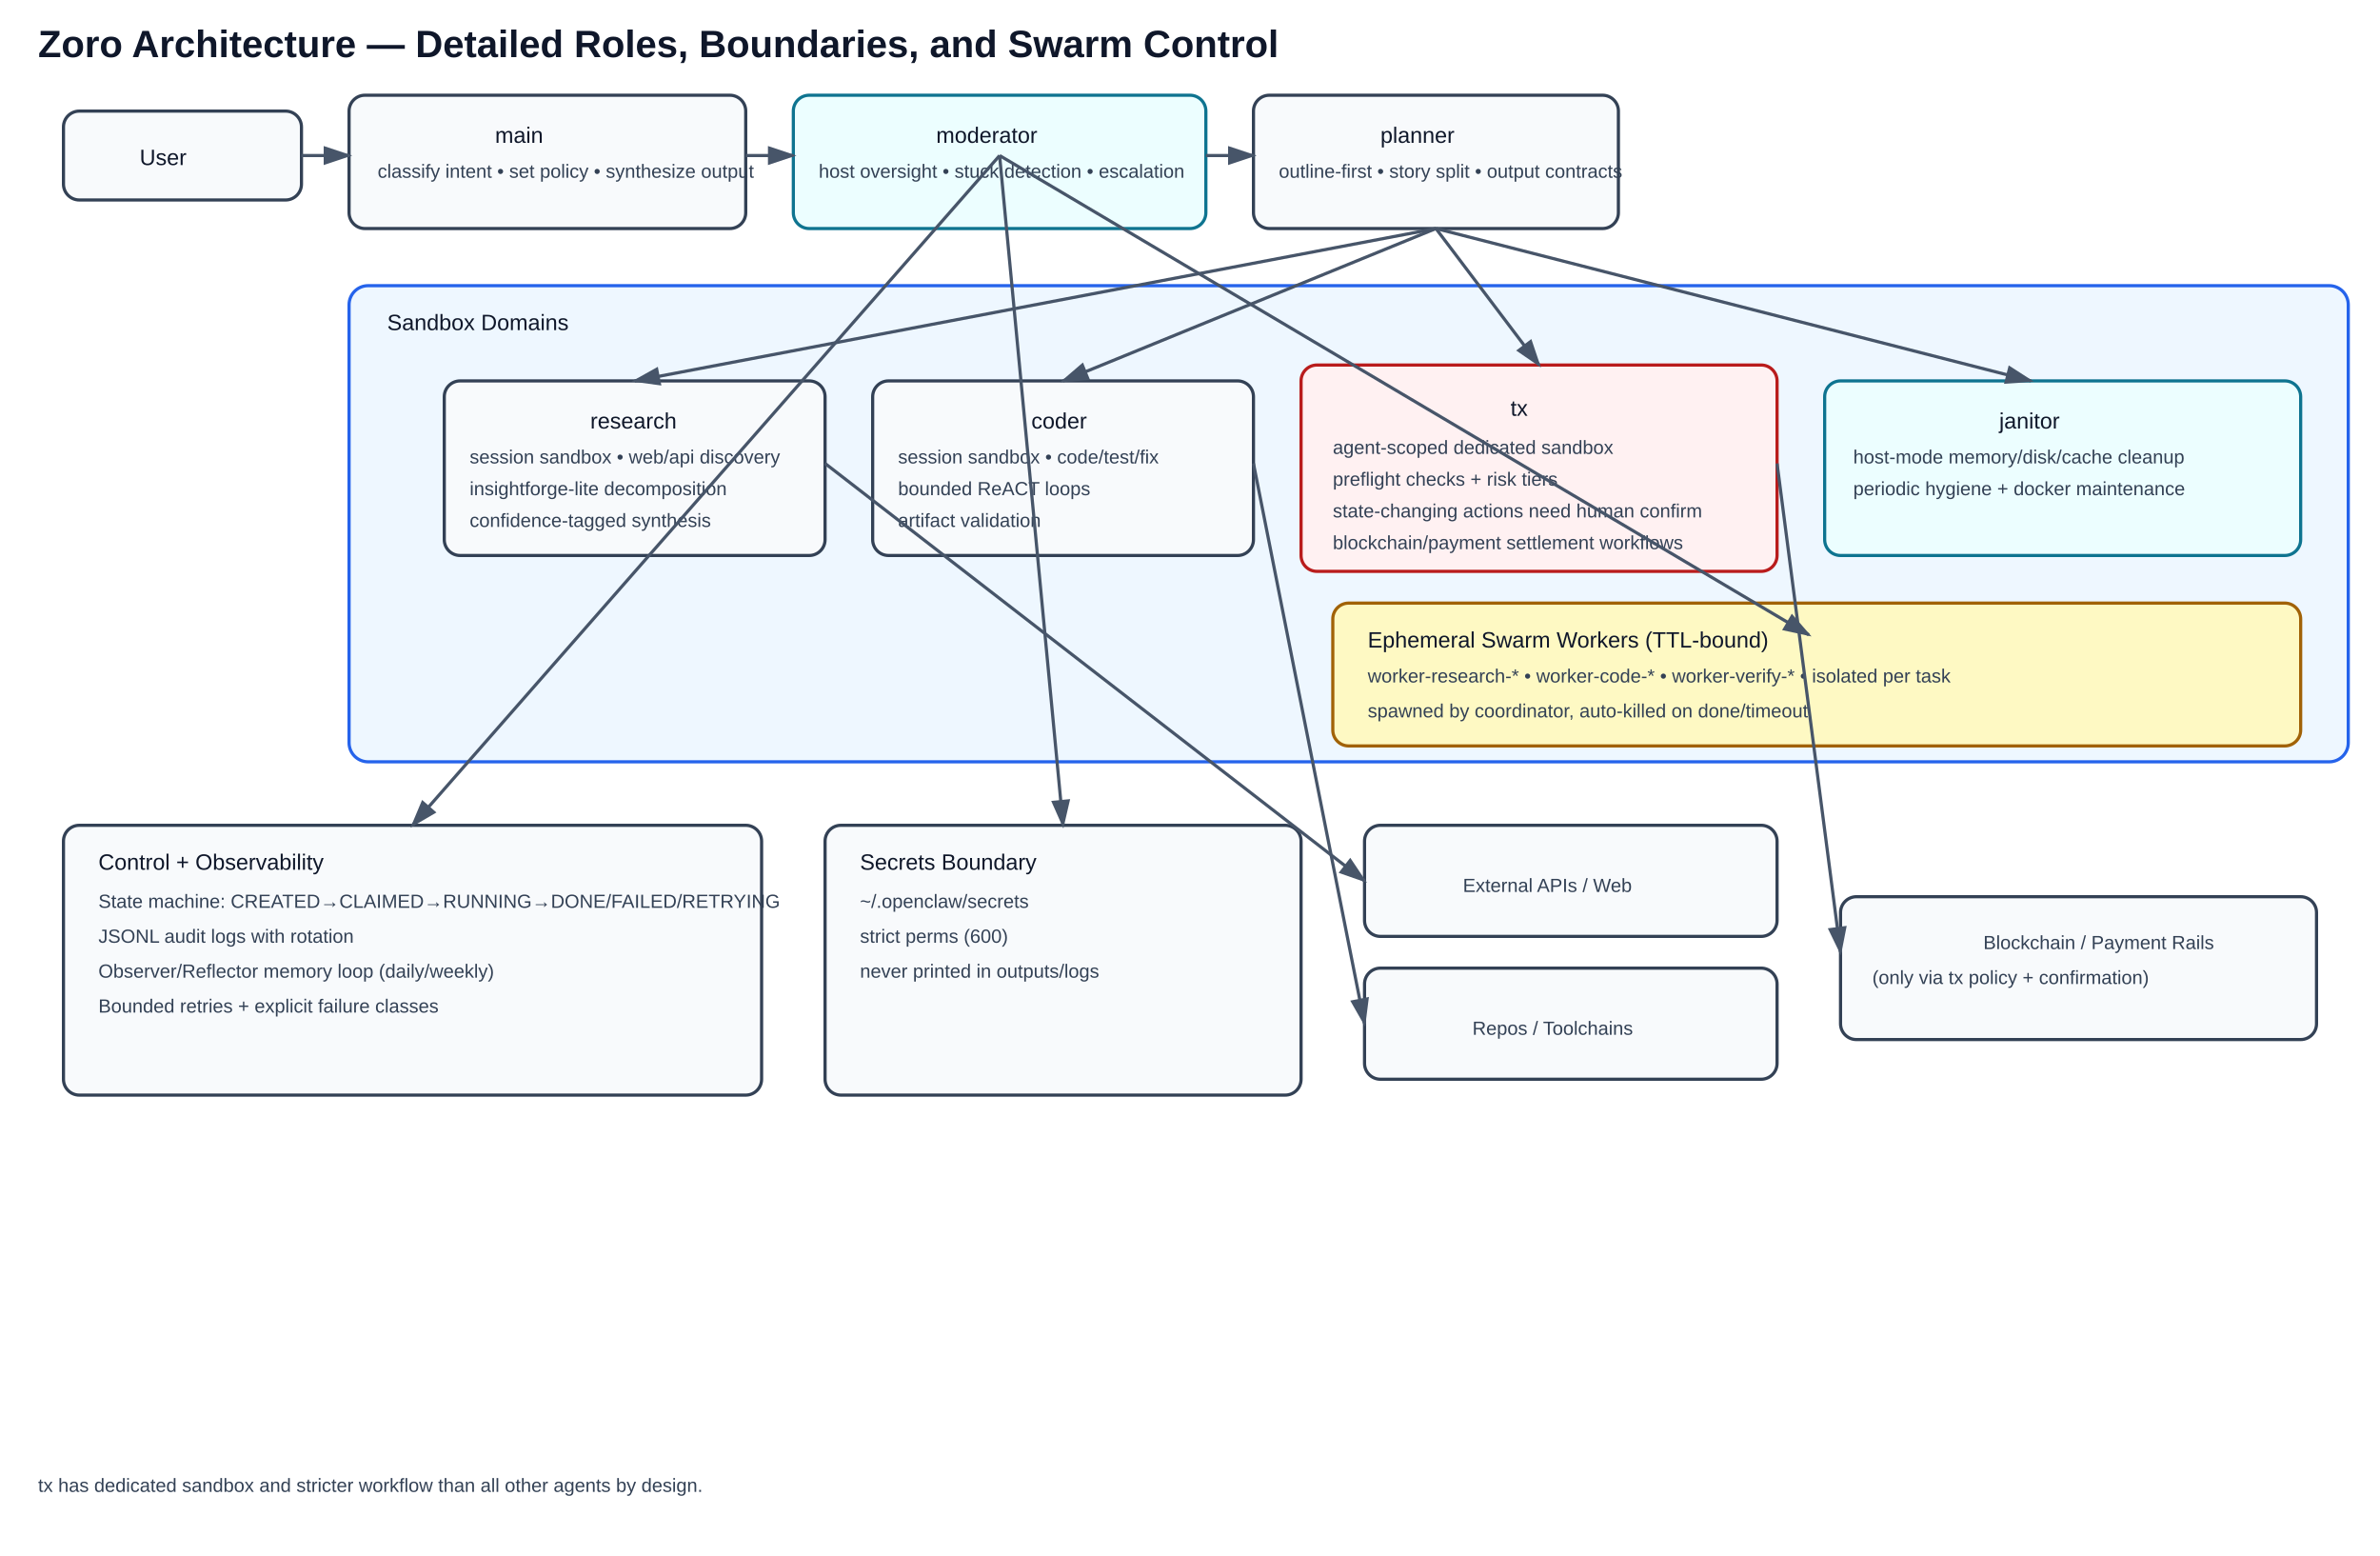
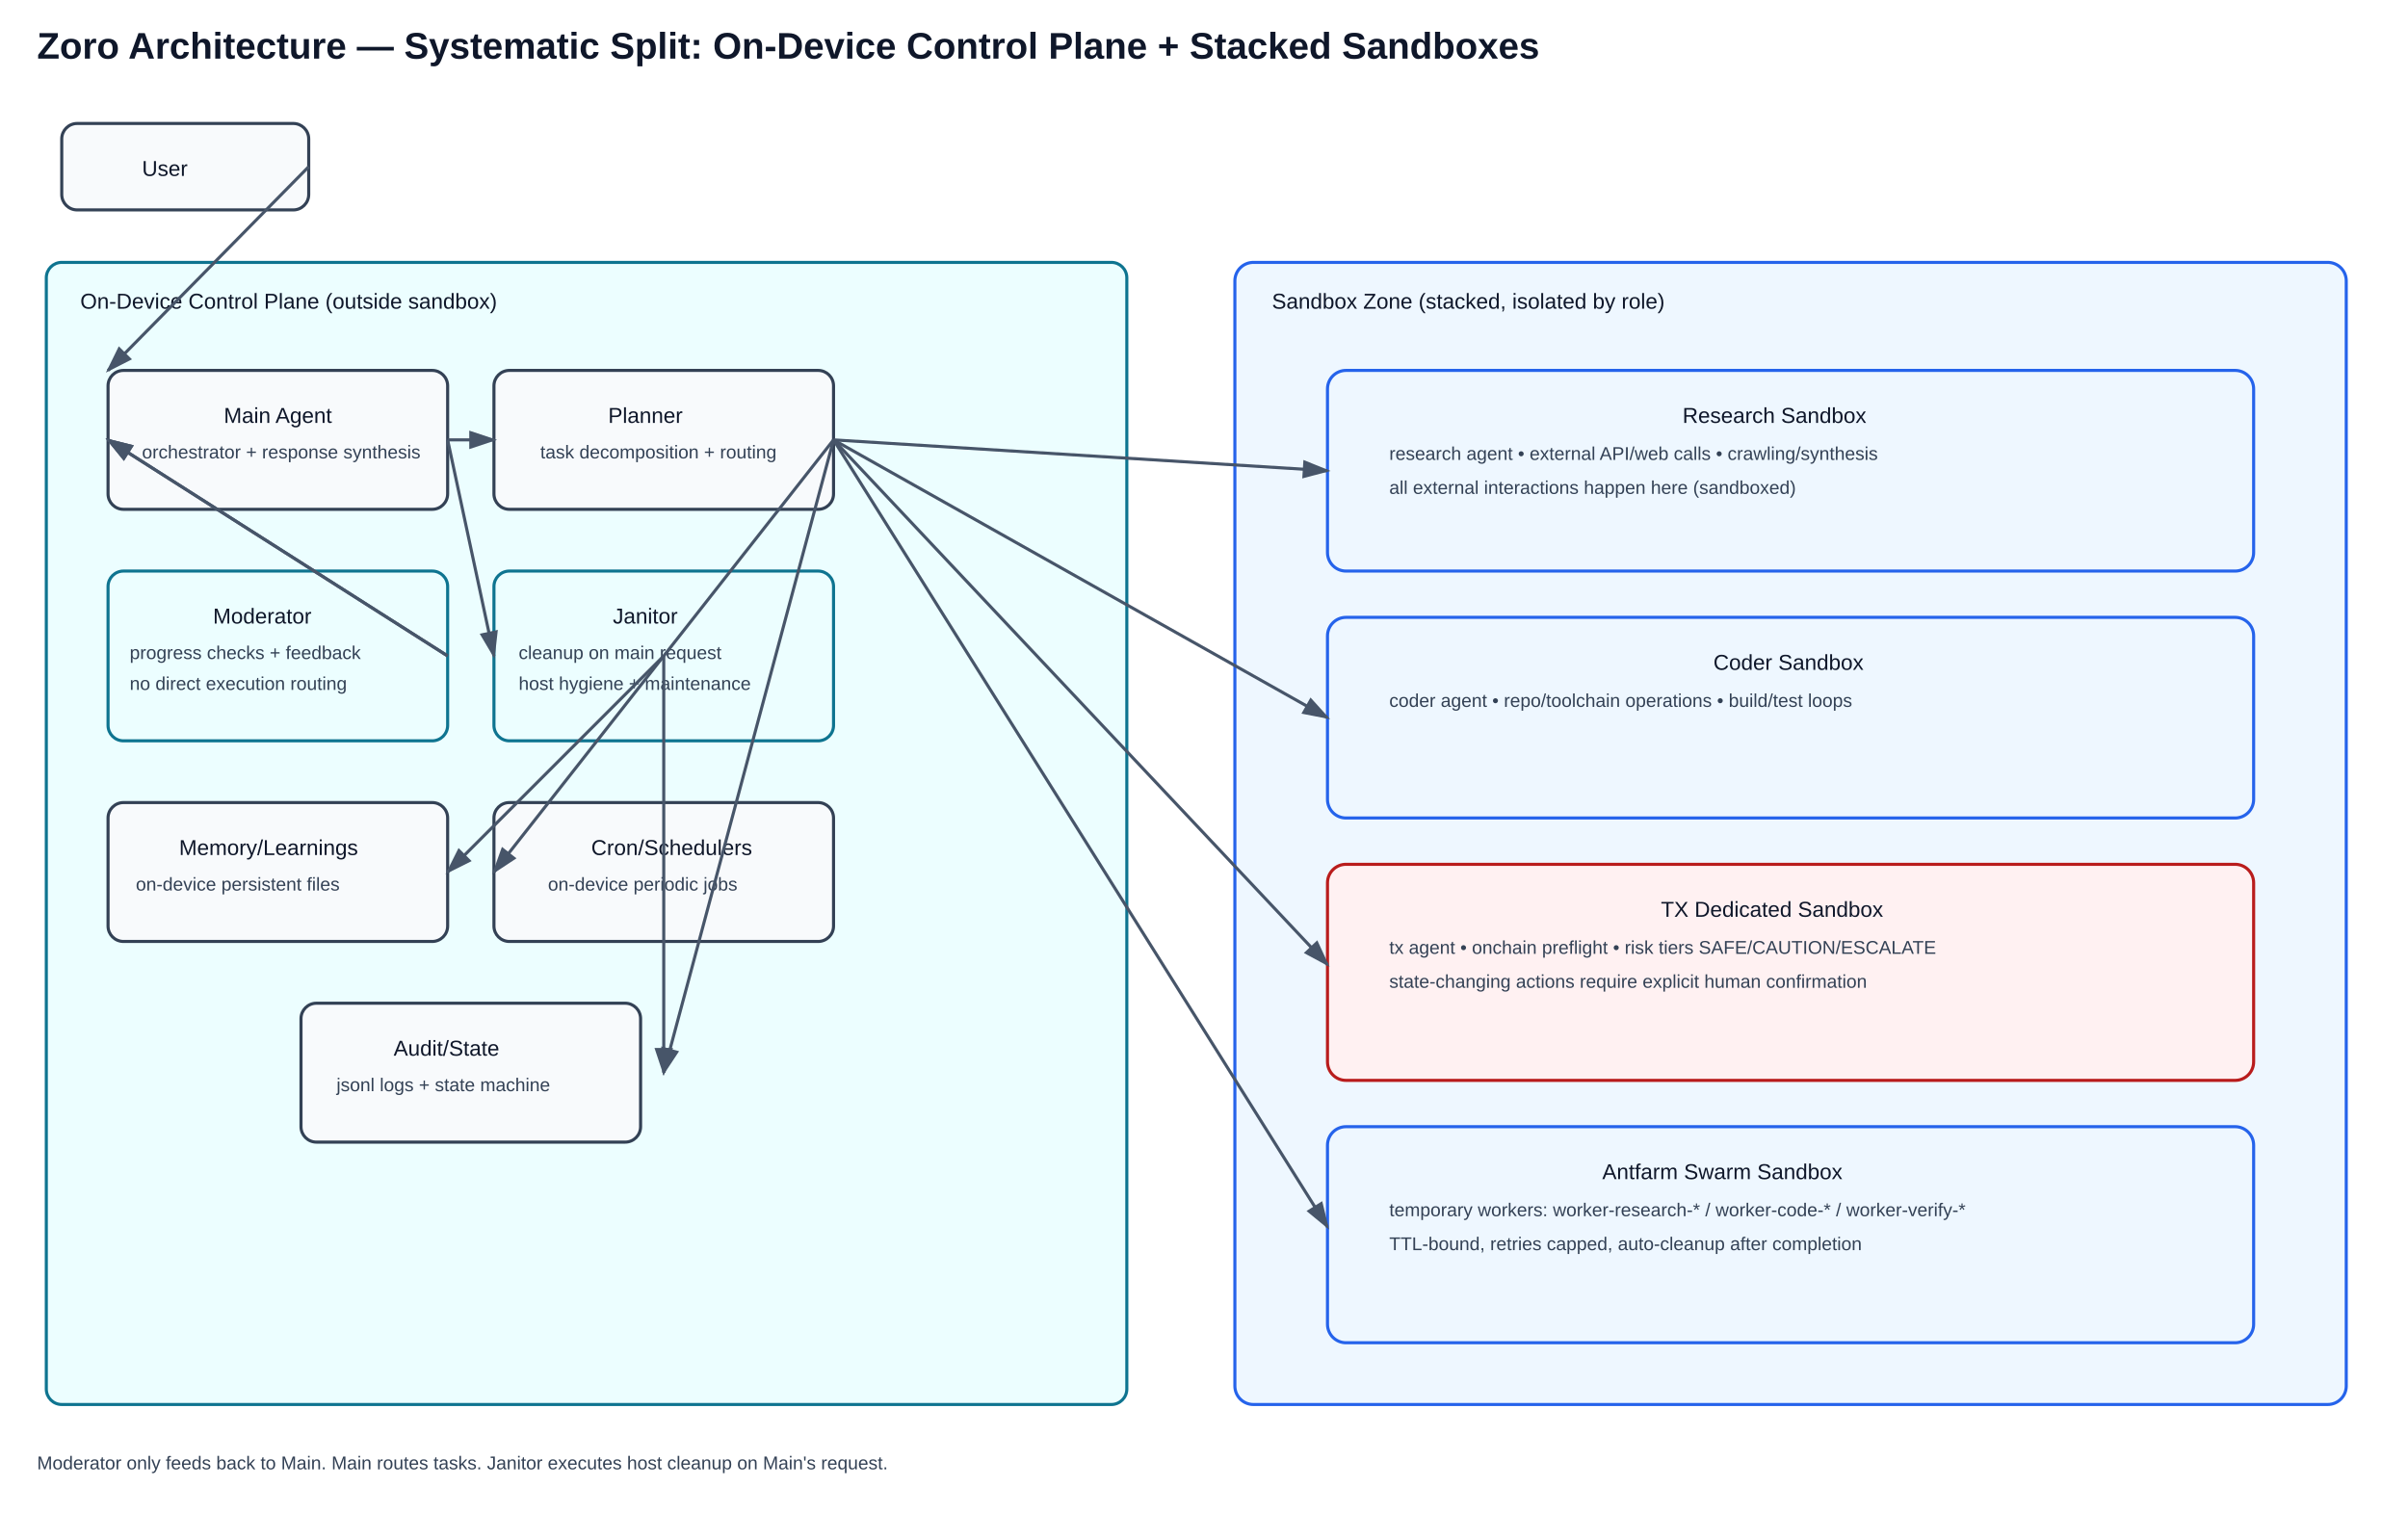
- <svg xmlns="http://www.w3.org/2000/svg" width="1500" height="980" viewBox="0 0 1500 980">
+ <svg xmlns="http://www.w3.org/2000/svg" width="1560" height="980" viewBox="0 0 1560 980">
  <defs>
    <style>
+       .title{font:700 24px Arial;fill:#0f172a}
      .box{fill:#f8fafc;stroke:#334155;stroke-width:2;rx:10;ry:10}
-       .title{font:700 24px Arial;fill:#0f172a}
+       .host{fill:#ecfeff;stroke:#0e7490;stroke-width:2;rx:10;ry:10}
+       .sbx{fill:#eef7ff;stroke:#2563eb;stroke-width:2;rx:12;ry:12}
+       .tx{fill:#fff1f2;stroke:#b91c1c;stroke-width:2;rx:12;ry:12}
      .txt{font:14px Arial;fill:#0f172a}
      .sm{font:12px Arial;fill:#334155}
-       .sb{fill:#eef7ff;stroke:#2563eb;stroke-width:2;rx:12;ry:12}
-       .tx{fill:#fff1f2;stroke:#b91c1c;stroke-width:2;rx:10;ry:10}
-       .host{fill:#ecfeff;stroke:#0e7490;stroke-width:2;rx:10;ry:10}
-       .ep{fill:#fef9c3;stroke:#a16207;stroke-width:2;rx:10;ry:10}
      .arr{stroke:#475569;stroke-width:2;marker-end:url(#m);fill:none}
    </style>
    <marker id="m" markerWidth="10" markerHeight="10" refX="8" refY="3" orient="auto">
      <path d="M0,0 L0,6 L9,3 z" fill="#475569" />
    </marker>
  </defs>
-   <text x="24" y="36" class="title">Zoro Architecture — Detailed Roles, Boundaries, and Swarm Control</text>
-   <rect x="40" y="70" width="150" height="56" class="box" />
-   <text x="88" y="104" class="txt">User</text>
-   <rect x="220" y="60" width="250" height="84" class="box" />
-   <text x="312" y="90" class="txt">main</text>
-   <text x="238" y="112" class="sm">classify intent • set policy • synthesize output</text>
-   <rect x="500" y="60" width="260" height="84" class="host" />
-   <text x="590" y="90" class="txt">moderator</text>
-   <text x="516" y="112" class="sm">host oversight • stuck detection • escalation</text>
-   <rect x="790" y="60" width="230" height="84" class="box" />
-   <text x="870" y="90" class="txt">planner</text>
-   <text x="806" y="112" class="sm">outline-first • story split • output contracts</text>
-   <rect x="220" y="180" width="1260" height="300" class="sb" />
-   <text x="244" y="208" class="txt">Sandbox Domains</text>
-   <rect x="280" y="240" width="240" height="110" class="box" />
-   <text x="372" y="270" class="txt">research</text>
-   <text x="296" y="292" class="sm">session sandbox • web/api discovery</text>
-   <text x="296" y="312" class="sm">insightforge-lite decomposition</text>
-   <text x="296" y="332" class="sm">confidence-tagged synthesis</text>
-   <rect x="550" y="240" width="240" height="110" class="box" />
-   <text x="650" y="270" class="txt">coder</text>
-   <text x="566" y="292" class="sm">session sandbox • code/test/fix</text>
-   <text x="566" y="312" class="sm">bounded ReACT loops</text>
-   <text x="566" y="332" class="sm">artifact validation</text>
-   <rect x="820" y="230" width="300" height="130" class="tx" />
-   <text x="952" y="262" class="txt">tx</text>
-   <text x="840" y="286" class="sm">agent-scoped dedicated sandbox</text>
-   <text x="840" y="306" class="sm">preflight checks + risk tiers</text>
-   <text x="840" y="326" class="sm">state-changing actions need human confirm</text>
-   <text x="840" y="346" class="sm">blockchain/payment settlement workflows</text>
-   <rect x="1150" y="240" width="300" height="110" class="host" />
-   <text x="1260" y="270" class="txt">janitor</text>
-   <text x="1168" y="292" class="sm">host-mode memory/disk/cache cleanup</text>
-   <text x="1168" y="312" class="sm">periodic hygiene + docker maintenance</text>
-   <rect x="840" y="380" width="610" height="90" class="ep" />
-   <text x="862" y="408" class="txt">Ephemeral Swarm Workers (TTL-bound)</text>
-   <text x="862" y="430" class="sm">worker-research-* • worker-code-* • worker-verify-* • isolated per task</text>
-   <text x="862" y="452" class="sm">spawned by coordinator, auto-killed on done/timeout</text>
-   <rect x="40" y="520" width="440" height="170" class="box" />
-   <text x="62" y="548" class="txt">Control + Observability</text>
-   <text x="62" y="572" class="sm">State machine: CREATED→CLAIMED→RUNNING→DONE/FAILED/RETRYING</text>
-   <text x="62" y="594" class="sm">JSONL audit logs with rotation</text>
-   <text x="62" y="616" class="sm">Observer/Reflector memory loop (daily/weekly)</text>
-   <text x="62" y="638" class="sm">Bounded retries + explicit failure classes</text>
-   <rect x="520" y="520" width="300" height="170" class="box" />
-   <text x="542" y="548" class="txt">Secrets Boundary</text>
-   <text x="542" y="572" class="sm">~/.openclaw/secrets</text>
-   <text x="542" y="594" class="sm">strict perms (600)</text>
-   <text x="542" y="616" class="sm">never printed in outputs/logs</text>
-   <rect x="860" y="520" width="260" height="70" class="box" />
-   <text x="922" y="562" class="sm">External APIs / Web</text>
-   <rect x="860" y="610" width="260" height="70" class="box" />
-   <text x="928" y="652" class="sm">Repos / Toolchains</text>
-   <rect x="1160" y="565" width="300" height="90" class="box" />
-   <text x="1250" y="598" class="sm">Blockchain / Payment Rails</text>
-   <text x="1180" y="620" class="sm">(only via tx policy + confirmation)</text>
-   <path d="M190 98 L220 98" class="arr" />
-   <path d="M470 98 L500 98" class="arr" />
-   <path d="M760 98 L790 98" class="arr" />
-   <path d="M905 144 L400 240" class="arr" />
-   <path d="M905 144 L670 240" class="arr" />
-   <path d="M905 144 L970 230" class="arr" />
-   <path d="M905 144 L1280 240" class="arr" />
-   <path d="M630 98 L1140 400" class="arr" />
-   <path d="M630 98 L260 520" class="arr" />
-   <path d="M630 98 L670 520" class="arr" />
-   <path d="M520 292 L860 555" class="arr" />
-   <path d="M790 292 L860 645" class="arr" />
-   <path d="M1120 292 L1160 600" class="arr" />
-   <text x="24" y="940" class="sm">tx has dedicated sandbox and stricter workflow than all other agents by design.</text>
+   <text x="24" y="38" class="title">Zoro Architecture — Systematic Split: On-Device Control Plane + Stacked Sandboxes</text>
+   <rect x="40" y="80" width="160" height="56" class="box" />
+   <text x="92" y="114" class="txt">User</text>
+   <rect x="30" y="170" width="700" height="740" class="host" />
+   <text x="52" y="200" class="txt">On-Device Control Plane (outside sandbox)</text>
+   <rect x="70" y="240" width="220" height="90" class="box" />
+   <text x="145" y="274" class="txt">Main Agent</text>
+   <text x="92" y="297" class="sm">orchestrator + response synthesis</text>
+   <rect x="320" y="240" width="220" height="90" class="box" />
+   <text x="394" y="274" class="txt">Planner</text>
+   <text x="350" y="297" class="sm">task decomposition + routing</text>
+   <rect x="70" y="370" width="220" height="110" class="host" />
+   <text x="138" y="404" class="txt">Moderator</text>
+   <text x="84" y="427" class="sm">progress checks + feedback</text>
+   <text x="84" y="447" class="sm">no direct execution routing</text>
+   <rect x="320" y="370" width="220" height="110" class="host" />
+   <text x="397" y="404" class="txt">Janitor</text>
+   <text x="336" y="427" class="sm">cleanup on main request</text>
+   <text x="336" y="447" class="sm">host hygiene + maintenance</text>
+   <rect x="70" y="520" width="220" height="90" class="box" />
+   <text x="116" y="554" class="txt">Memory/Learnings</text>
+   <text x="88" y="577" class="sm">on-device persistent files</text>
+   <rect x="320" y="520" width="220" height="90" class="box" />
+   <text x="383" y="554" class="txt">Cron/Schedulers</text>
+   <text x="355" y="577" class="sm">on-device periodic jobs</text>
+   <rect x="195" y="650" width="220" height="90" class="box" />
+   <text x="255" y="684" class="txt">Audit/State</text>
+   <text x="218" y="707" class="sm">jsonl logs + state machine</text>
+   <rect x="800" y="170" width="720" height="740" class="sbx" />
+   <text x="824" y="200" class="txt">Sandbox Zone (stacked, isolated by role)</text>
+   <rect x="860" y="240" width="600" height="130" class="sbx" />
+   <text x="1090" y="274" class="txt">Research Sandbox</text>
+   <text x="900" y="298" class="sm">research agent • external API/web calls • crawling/synthesis</text>
+   <text x="900" y="320" class="sm">all external interactions happen here (sandboxed)</text>
+   <rect x="860" y="400" width="600" height="130" class="sbx" />
+   <text x="1110" y="434" class="txt">Coder Sandbox</text>
+   <text x="900" y="458" class="sm">coder agent • repo/toolchain operations • build/test loops</text>
+   <rect x="860" y="560" width="600" height="140" class="tx" />
+   <text x="1076" y="594" class="txt">TX Dedicated Sandbox</text>
+   <text x="900" y="618" class="sm">tx agent • onchain preflight • risk tiers SAFE/CAUTION/ESCALATE</text>
+   <text x="900" y="640" class="sm">state-changing actions require explicit human confirmation</text>
+   <rect x="860" y="730" width="600" height="140" class="sbx" />
+   <text x="1038" y="764" class="txt">Antfarm Swarm Sandbox</text>
+   <text x="900" y="788" class="sm">temporary workers: worker-research-* / worker-code-* / worker-verify-*</text>
+   <text x="900" y="810" class="sm">TTL-bound, retries capped, auto-cleanup after completion</text>
+   <path d="M200 108 L70 240" class="arr" />
+   <path d="M290 285 L320 285" class="arr" />
+   <path d="M540 285 L860 305" class="arr" />
+   <path d="M540 285 L860 465" class="arr" />
+   <path d="M540 285 L860 625" class="arr" />
+   <path d="M540 285 L860 795" class="arr" />
+   <path d="M290 425 L70 285" class="arr" />
+   <path d="M290 425 L70 285" class="arr" />
+   <path d="M290 285 L320 425" class="arr" />
+   <path d="M430 425 L290 565" class="arr" />
+   <path d="M430 425 L430 695" class="arr" />
+   <path d="M540 285 L320 565" class="arr" />
+   <path d="M540 285 L430 695" class="arr" />
+   <text x="24" y="952" class="sm">Moderator only feeds back to Main. Main routes tasks. Janitor executes host cleanup on Main's request.</text>
</svg>
